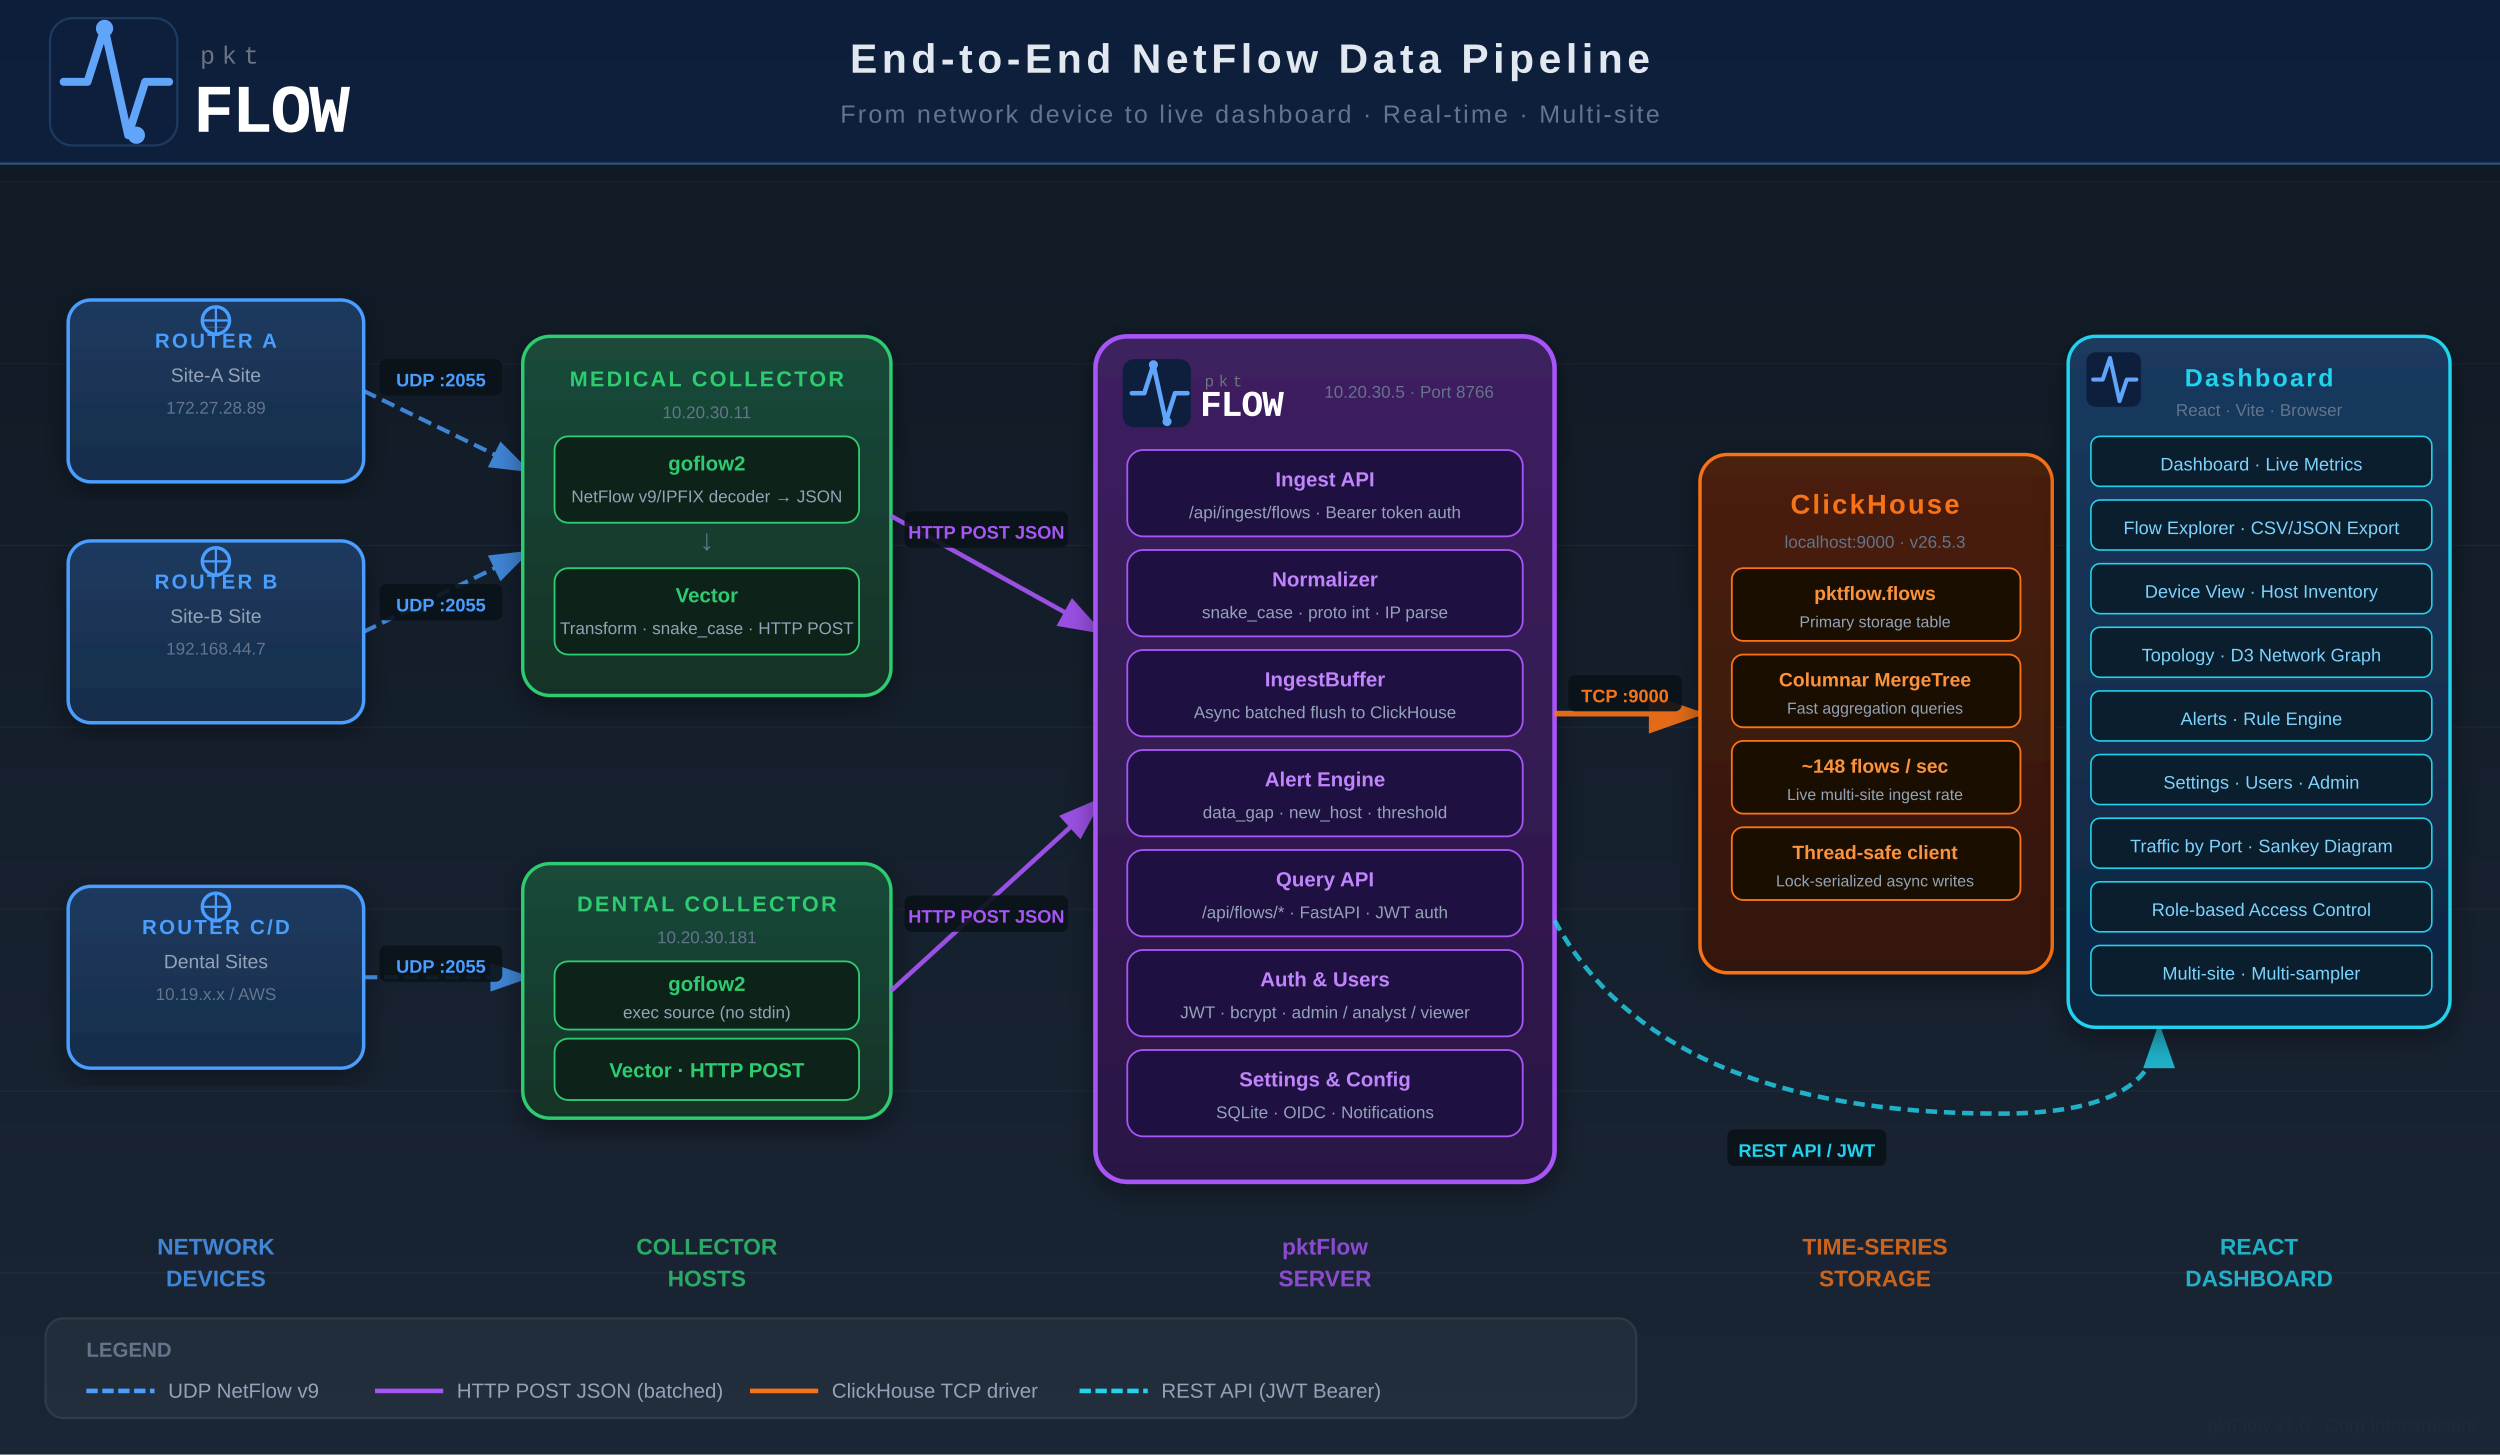
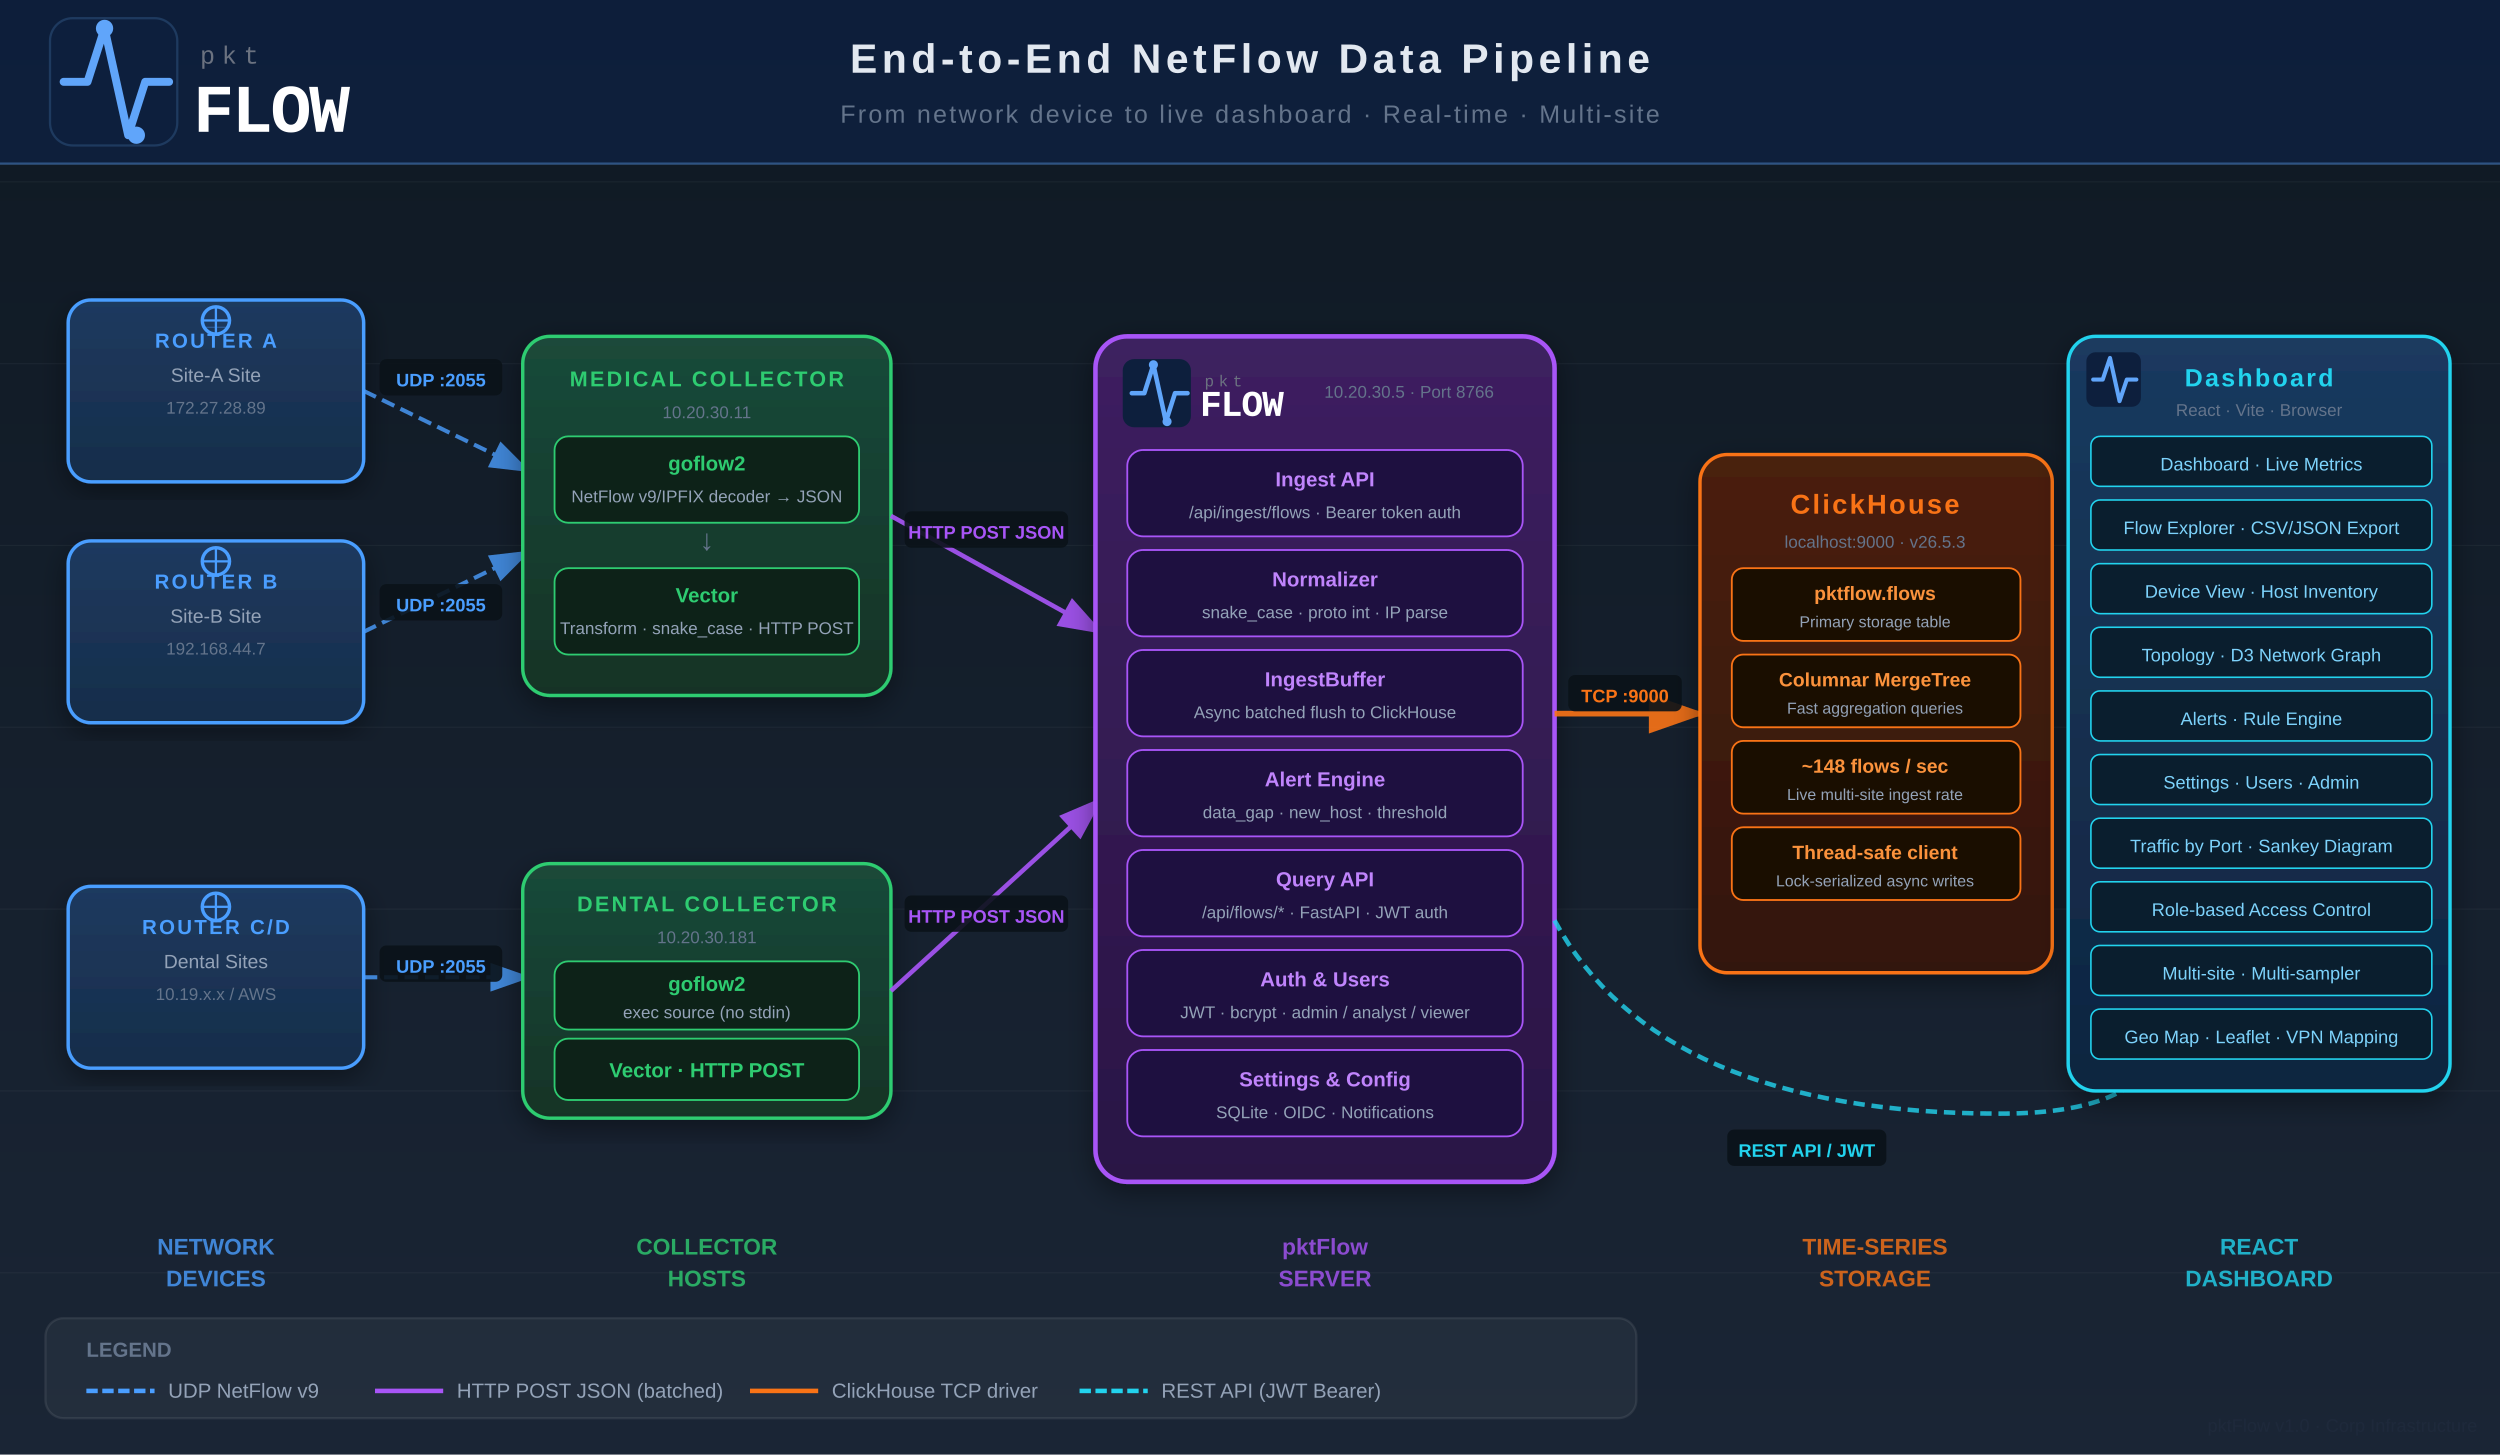
<svg xmlns="http://www.w3.org/2000/svg" viewBox="0 0 1100 640" font-family="'Segoe UI', Arial, sans-serif">
  <defs>
    <linearGradient id="bgGrad" x1="0" y1="0" x2="0" y2="1">
      <stop offset="0%" stop-color="#0f1923" />
      <stop offset="100%" stop-color="#1a2535" />
    </linearGradient>
    <linearGradient id="routerGrad" x1="0" y1="0" x2="0" y2="1">
      <stop offset="0%" stop-color="#1e3a5f" />
      <stop offset="100%" stop-color="#162d4a" />
    </linearGradient>
    <linearGradient id="collectorGrad" x1="0" y1="0" x2="0" y2="1">
      <stop offset="0%" stop-color="#1a4a3a" />
      <stop offset="100%" stop-color="#123326" />
    </linearGradient>
    <linearGradient id="pktflowGrad" x1="0" y1="0" x2="0" y2="1">
      <stop offset="0%" stop-color="#3d2060" />
      <stop offset="100%" stop-color="#2a1545" />
    </linearGradient>
    <linearGradient id="chGrad" x1="0" y1="0" x2="0" y2="1">
      <stop offset="0%" stop-color="#4a2010" />
      <stop offset="100%" stop-color="#331508" />
    </linearGradient>
    <linearGradient id="dashGrad" x1="0" y1="0" x2="0" y2="1">
      <stop offset="0%" stop-color="#1a3a5f" />
      <stop offset="100%" stop-color="#0f2540" />
    </linearGradient>
    <filter id="shadow">
      <feDropShadow dx="0" dy="4" stdDeviation="6" flood-color="#000" flood-opacity="0.4" />
    </filter>
    <marker id="arrowBlue" markerWidth="10" markerHeight="7" refX="9" refY="3.5" orient="auto">
      <polygon points="0 0, 10 3.5, 0 7" fill="#4a9eff" />
    </marker>
    <marker id="arrowGreen" markerWidth="10" markerHeight="7" refX="9" refY="3.5" orient="auto">
      <polygon points="0 0, 10 3.5, 0 7" fill="#2ecc71" />
    </marker>
    <marker id="arrowPurple" markerWidth="10" markerHeight="7" refX="9" refY="3.5" orient="auto">
      <polygon points="0 0, 10 3.5, 0 7" fill="#a855f7" />
    </marker>
    <marker id="arrowOrange" markerWidth="10" markerHeight="7" refX="9" refY="3.5" orient="auto">
      <polygon points="0 0, 10 3.5, 0 7" fill="#f97316" />
    </marker>
    <marker id="arrowCyan" markerWidth="10" markerHeight="7" refX="9" refY="3.5" orient="auto">
      <polygon points="0 0, 10 3.5, 0 7" fill="#22d3ee" />
    </marker>
  </defs>
  <rect width="1100" height="640" fill="url(#bgGrad)" />
  <g opacity="0.04" stroke="#fff" stroke-width="0.5">
    <line x1="0" y1="80" x2="1100" y2="80" />
    <line x1="0" y1="160" x2="1100" y2="160" />
    <line x1="0" y1="240" x2="1100" y2="240" />
    <line x1="0" y1="320" x2="1100" y2="320" />
    <line x1="0" y1="400" x2="1100" y2="400" />
    <line x1="0" y1="480" x2="1100" y2="480" />
    <line x1="0" y1="560" x2="1100" y2="560" />
  </g>
  <rect x="0" y="0" width="1100" height="72" fill="#0d1f3d" opacity="0.9" />
  <line x1="0" y1="72" x2="1100" y2="72" stroke="#60a5fa" stroke-width="1" opacity="0.4" />
  <rect x="22" y="8" width="56" height="56" rx="10" fill="#0d1f3d" stroke="#1e3a5f" stroke-width="1" />
  <path d="M28 36h10.5l7.5-23.5 10.4 47 7.5-23.5h10.5" stroke="#60a5fa" stroke-width="3.5" stroke-linecap="round" stroke-linejoin="round" fill="none" />
  <circle cx="46" cy="12.5" r="3.8" fill="#60a5fa" />
  <circle cx="60" cy="59.5" r="3.8" fill="#60a5fa" />
  <text x="88" y="28" font-family="Courier New,Courier,monospace" font-size="11" fill="#6b7280" letter-spacing="3">pkt</text>
  <text x="85" y="58" font-family="Courier New,Courier,monospace" font-size="30" font-weight="700" fill="white" letter-spacing="-1">FLOW</text>
  <text x="550" y="32" text-anchor="middle" fill="#e2e8f0" font-size="18" font-weight="700" letter-spacing="2">End-to-End NetFlow Data Pipeline</text>
  <text x="550" y="54" text-anchor="middle" fill="#64748b" font-size="11" letter-spacing="1">From network device to live dashboard · Real-time · Multi-site</text>
  <rect x="30" y="132" width="130" height="80" rx="10" fill="url(#routerGrad)" stroke="#4a9eff" stroke-width="1.5" filter="url(#shadow)" />
  <text x="95" y="153" text-anchor="middle" fill="#4a9eff" font-size="9" font-weight="700" letter-spacing="1">ROUTER A</text>
  <text x="95" y="168" text-anchor="middle" fill="#94a3b8" font-size="8.5">Site-A Site</text>
  <text x="95" y="182" text-anchor="middle" fill="#64748b" font-size="7.5">172.27.28.89</text>
  <circle cx="95" cy="141" r="6" fill="none" stroke="#4a9eff" stroke-width="1.5" />
  <line x1="89" y1="141" x2="101" y2="141" stroke="#4a9eff" stroke-width="1" />
  <line x1="95" y1="135" x2="95" y2="147" stroke="#4a9eff" stroke-width="1" />
  <line x1="89" y1="144" x2="101" y2="144" stroke="#4a9eff" stroke-width="0.5" opacity="0.4" />
  <rect x="30" y="238" width="130" height="80" rx="10" fill="url(#routerGrad)" stroke="#4a9eff" stroke-width="1.5" filter="url(#shadow)" />
  <text x="95" y="259" text-anchor="middle" fill="#4a9eff" font-size="9" font-weight="700" letter-spacing="1">ROUTER B</text>
  <text x="95" y="274" text-anchor="middle" fill="#94a3b8" font-size="8.5">Site-B Site</text>
  <text x="95" y="288" text-anchor="middle" fill="#64748b" font-size="7.5">192.168.44.7</text>
  <circle cx="95" cy="247" r="6" fill="none" stroke="#4a9eff" stroke-width="1.5" />
  <line x1="89" y1="247" x2="101" y2="247" stroke="#4a9eff" stroke-width="1" />
  <line x1="95" y1="241" x2="95" y2="253" stroke="#4a9eff" stroke-width="1" />
  <rect x="30" y="390" width="130" height="80" rx="10" fill="url(#routerGrad)" stroke="#4a9eff" stroke-width="1.5" filter="url(#shadow)" />
  <text x="95" y="411" text-anchor="middle" fill="#4a9eff" font-size="9" font-weight="700" letter-spacing="1">ROUTER C/D</text>
  <text x="95" y="426" text-anchor="middle" fill="#94a3b8" font-size="8.5">Dental Sites</text>
  <text x="95" y="440" text-anchor="middle" fill="#64748b" font-size="7.5">10.19.x.x / AWS</text>
  <circle cx="95" cy="399" r="6" fill="none" stroke="#4a9eff" stroke-width="1.5" />
  <line x1="89" y1="399" x2="101" y2="399" stroke="#4a9eff" stroke-width="1" />
  <line x1="95" y1="393" x2="95" y2="405" stroke="#4a9eff" stroke-width="1" />
  <text x="95" y="552" text-anchor="middle" fill="#4a9eff" font-size="10" font-weight="600" opacity="0.8">NETWORK</text>
  <text x="95" y="566" text-anchor="middle" fill="#4a9eff" font-size="10" font-weight="600" opacity="0.8">DEVICES</text>
  <line x1="160" y1="172" x2="232" y2="207" stroke="#4a9eff" stroke-width="1.8" stroke-dasharray="6,3" marker-end="url(#arrowBlue)" opacity="0.8" />
  <line x1="160" y1="278" x2="232" y2="243" stroke="#4a9eff" stroke-width="1.8" stroke-dasharray="6,3" marker-end="url(#arrowBlue)" opacity="0.8" />
  <line x1="160" y1="430" x2="232" y2="430" stroke="#4a9eff" stroke-width="1.8" stroke-dasharray="6,3" marker-end="url(#arrowBlue)" opacity="0.8" />
  <rect x="167" y="158" width="54" height="16" rx="3" fill="#0a1218" opacity="0.9" />
  <text x="194" y="170" text-anchor="middle" fill="#4a9eff" font-size="8" font-weight="600">UDP :2055</text>
  <rect x="167" y="257" width="54" height="16" rx="3" fill="#0a1218" opacity="0.9" />
  <text x="194" y="269" text-anchor="middle" fill="#4a9eff" font-size="8" font-weight="600">UDP :2055</text>
  <rect x="167" y="416" width="54" height="16" rx="3" fill="#0a1218" opacity="0.9" />
  <text x="194" y="428" text-anchor="middle" fill="#4a9eff" font-size="8" font-weight="600">UDP :2055</text>
  <rect x="230" y="148" width="162" height="158" rx="12" fill="url(#collectorGrad)" stroke="#2ecc71" stroke-width="1.5" filter="url(#shadow)" />
  <text x="311" y="170" text-anchor="middle" fill="#2ecc71" font-size="9.5" font-weight="700" letter-spacing="1">MEDICAL COLLECTOR</text>
  <text x="311" y="184" text-anchor="middle" fill="#64748b" font-size="7.5">10.20.30.11</text>
  <rect x="244" y="192" width="134" height="38" rx="6" fill="#0d2218" stroke="#2ecc71" stroke-width="0.8" />
  <text x="311" y="207" text-anchor="middle" fill="#2ecc71" font-size="9" font-weight="700">goflow2</text>
  <text x="311" y="221" text-anchor="middle" fill="#94a3b8" font-size="7.5">NetFlow v9/IPFIX decoder → JSON</text>
  <text x="311" y="242" text-anchor="middle" fill="#64748b" font-size="13">↓</text>
  <rect x="244" y="250" width="134" height="38" rx="6" fill="#0d2218" stroke="#2ecc71" stroke-width="0.8" />
  <text x="311" y="265" text-anchor="middle" fill="#2ecc71" font-size="9" font-weight="700">Vector</text>
  <text x="311" y="279" text-anchor="middle" fill="#94a3b8" font-size="7.5">Transform · snake_case · HTTP POST</text>
  <rect x="230" y="380" width="162" height="112" rx="12" fill="url(#collectorGrad)" stroke="#2ecc71" stroke-width="1.5" filter="url(#shadow)" />
  <text x="311" y="401" text-anchor="middle" fill="#2ecc71" font-size="9.5" font-weight="700" letter-spacing="1">DENTAL COLLECTOR</text>
  <text x="311" y="415" text-anchor="middle" fill="#64748b" font-size="7.5">10.20.30.181</text>
  <rect x="244" y="423" width="134" height="30" rx="6" fill="#0d2218" stroke="#2ecc71" stroke-width="0.8" />
  <text x="311" y="436" text-anchor="middle" fill="#2ecc71" font-size="9" font-weight="700">goflow2</text>
  <text x="311" y="448" text-anchor="middle" fill="#94a3b8" font-size="7.5">exec source (no stdin)</text>
  <rect x="244" y="457" width="134" height="27" rx="6" fill="#0d2218" stroke="#2ecc71" stroke-width="0.8" />
  <text x="311" y="474" text-anchor="middle" fill="#2ecc71" font-size="9" font-weight="700">Vector · HTTP POST</text>
  <text x="311" y="552" text-anchor="middle" fill="#2ecc71" font-size="10" font-weight="600" opacity="0.8">COLLECTOR</text>
  <text x="311" y="566" text-anchor="middle" fill="#2ecc71" font-size="10" font-weight="600" opacity="0.8">HOSTS</text>
  <line x1="392" y1="227" x2="484" y2="278" stroke="#a855f7" stroke-width="2" marker-end="url(#arrowPurple)" opacity="0.9" />
  <line x1="392" y1="436" x2="484" y2="352" stroke="#a855f7" stroke-width="2" marker-end="url(#arrowPurple)" opacity="0.9" />
  <rect x="398" y="225" width="72" height="16" rx="3" fill="#0a1218" opacity="0.9" />
  <text x="434" y="237" text-anchor="middle" fill="#a855f7" font-size="8" font-weight="600">HTTP POST JSON</text>
  <rect x="398" y="394" width="72" height="16" rx="3" fill="#0a1218" opacity="0.9" />
  <text x="434" y="406" text-anchor="middle" fill="#a855f7" font-size="8" font-weight="600">HTTP POST JSON</text>
  <rect x="482" y="148" width="202" height="372" rx="14" fill="url(#pktflowGrad)" stroke="#a855f7" stroke-width="2" filter="url(#shadow)" />
  <rect x="494" y="158" width="30" height="30" rx="5" fill="#0d1f3d" />
  <path d="M498 173h5.5l4-12.5 5.5 25 4-12.5h5.5" stroke="#60a5fa" stroke-width="2" stroke-linecap="round" stroke-linejoin="round" fill="none" />
  <circle cx="507.5" cy="160.5" r="2" fill="#60a5fa" />
  <circle cx="513.5" cy="185.5" r="2" fill="#60a5fa" />
  <text x="530" y="170" font-family="Courier New,Courier,monospace" font-size="7" fill="#6b7280" letter-spacing="2">pkt</text>
  <text x="528" y="183" font-family="Courier New,Courier,monospace" font-size="16" font-weight="700" fill="white" letter-spacing="-0.5">FLOW</text>
  <text x="620" y="175" text-anchor="middle" fill="#64748b" font-size="7.5">10.20.30.5 · Port 8766</text>
  <rect x="496" y="198" width="174" height="38" rx="7" fill="#1e1040" stroke="#a855f7" stroke-width="0.8" />
  <text x="583" y="214" text-anchor="middle" fill="#c084fc" font-size="9" font-weight="700">Ingest API</text>
  <text x="583" y="228" text-anchor="middle" fill="#94a3b8" font-size="7.5">/api/ingest/flows · Bearer token auth</text>
  <rect x="496" y="242" width="174" height="38" rx="7" fill="#1e1040" stroke="#a855f7" stroke-width="0.8" />
  <text x="583" y="258" text-anchor="middle" fill="#c084fc" font-size="9" font-weight="700">Normalizer</text>
  <text x="583" y="272" text-anchor="middle" fill="#94a3b8" font-size="7.5">snake_case · proto int · IP parse</text>
  <rect x="496" y="286" width="174" height="38" rx="7" fill="#1e1040" stroke="#a855f7" stroke-width="0.8" />
  <text x="583" y="302" text-anchor="middle" fill="#c084fc" font-size="9" font-weight="700">IngestBuffer</text>
  <text x="583" y="316" text-anchor="middle" fill="#94a3b8" font-size="7.5">Async batched flush to ClickHouse</text>
  <rect x="496" y="330" width="174" height="38" rx="7" fill="#1e1040" stroke="#a855f7" stroke-width="0.8" />
  <text x="583" y="346" text-anchor="middle" fill="#c084fc" font-size="9" font-weight="700">Alert Engine</text>
  <text x="583" y="360" text-anchor="middle" fill="#94a3b8" font-size="7.5">data_gap · new_host · threshold</text>
  <rect x="496" y="374" width="174" height="38" rx="7" fill="#1e1040" stroke="#a855f7" stroke-width="0.8" />
  <text x="583" y="390" text-anchor="middle" fill="#c084fc" font-size="9" font-weight="700">Query API</text>
  <text x="583" y="404" text-anchor="middle" fill="#94a3b8" font-size="7.5">/api/flows/* · FastAPI · JWT auth</text>
  <rect x="496" y="418" width="174" height="38" rx="7" fill="#1e1040" stroke="#a855f7" stroke-width="0.8" />
  <text x="583" y="434" text-anchor="middle" fill="#c084fc" font-size="9" font-weight="700">Auth &amp; Users</text>
  <text x="583" y="448" text-anchor="middle" fill="#94a3b8" font-size="7.5">JWT · bcrypt · admin / analyst / viewer</text>
  <rect x="496" y="462" width="174" height="38" rx="7" fill="#1e1040" stroke="#a855f7" stroke-width="0.8" />
  <text x="583" y="478" text-anchor="middle" fill="#c084fc" font-size="9" font-weight="700">Settings &amp; Config</text>
  <text x="583" y="492" text-anchor="middle" fill="#94a3b8" font-size="7.5">SQLite · OIDC · Notifications</text>
  <text x="583" y="552" text-anchor="middle" fill="#a855f7" font-size="10" font-weight="600" opacity="0.8">pktFlow</text>
  <text x="583" y="566" text-anchor="middle" fill="#a855f7" font-size="10" font-weight="600" opacity="0.8">SERVER</text>
  <line x1="684" y1="314" x2="748" y2="314" stroke="#f97316" stroke-width="2.5" marker-end="url(#arrowOrange)" opacity="0.9" />
  <rect x="690" y="297" width="50" height="16" rx="3" fill="#0a1218" opacity="0.9" />
  <text x="715" y="309" text-anchor="middle" fill="#f97316" font-size="8" font-weight="600">TCP :9000</text>
  <rect x="748" y="200" width="155" height="228" rx="12" fill="url(#chGrad)" stroke="#f97316" stroke-width="1.5" filter="url(#shadow)" />
  <text x="825" y="226" text-anchor="middle" fill="#f97316" font-size="12" font-weight="700" letter-spacing="1">ClickHouse</text>
  <text x="825" y="241" text-anchor="middle" fill="#64748b" font-size="7.5">localhost:9000 · v26.5.3</text>
  <rect x="762" y="250" width="127" height="32" rx="5" fill="#1a0e00" stroke="#f97316" stroke-width="0.8" />
  <text x="825" y="264" text-anchor="middle" fill="#fb923c" font-size="8.5" font-weight="700">pktflow.flows</text>
  <text x="825" y="276" text-anchor="middle" fill="#94a3b8" font-size="7">Primary storage table</text>
  <rect x="762" y="288" width="127" height="32" rx="5" fill="#1a0e00" stroke="#f97316" stroke-width="0.8" />
  <text x="825" y="302" text-anchor="middle" fill="#fb923c" font-size="8.5" font-weight="700">Columnar MergeTree</text>
  <text x="825" y="314" text-anchor="middle" fill="#94a3b8" font-size="7">Fast aggregation queries</text>
  <rect x="762" y="326" width="127" height="32" rx="5" fill="#1a0e00" stroke="#f97316" stroke-width="0.8" />
  <text x="825" y="340" text-anchor="middle" fill="#fb923c" font-size="8.5" font-weight="700">~148 flows / sec</text>
  <text x="825" y="352" text-anchor="middle" fill="#94a3b8" font-size="7">Live multi-site ingest rate</text>
  <rect x="762" y="364" width="127" height="32" rx="5" fill="#1a0e00" stroke="#f97316" stroke-width="0.8" />
  <text x="825" y="378" text-anchor="middle" fill="#fb923c" font-size="8.5" font-weight="700">Thread-safe client</text>
  <text x="825" y="390" text-anchor="middle" fill="#94a3b8" font-size="7">Lock-serialized async writes</text>
  <text x="825" y="552" text-anchor="middle" fill="#f97316" font-size="10" font-weight="600" opacity="0.8">TIME-SERIES</text>
  <text x="825" y="566" text-anchor="middle" fill="#f97316" font-size="10" font-weight="600" opacity="0.8">STORAGE</text>
  <path d="M684 405 Q730 490 880 490 Q950 490 950 452" stroke="#22d3ee" stroke-width="2" fill="none" marker-end="url(#arrowCyan)" opacity="0.8" stroke-dasharray="5,3" />
  <rect x="760" y="497" width="70" height="16" rx="3" fill="#0a1218" opacity="0.9" />
  <text x="795" y="509" text-anchor="middle" fill="#22d3ee" font-size="8" font-weight="600">REST API / JWT</text>
-   <rect x="910" y="148" width="168" height="304" rx="12" fill="url(#dashGrad)" stroke="#22d3ee" stroke-width="1.5" filter="url(#shadow)" />
+   <rect x="910" y="148" width="168" height="332" rx="12" fill="url(#dashGrad)" stroke="#22d3ee" stroke-width="1.5" filter="url(#shadow)" />
  <rect x="918" y="155" width="24" height="24" rx="4" fill="#0d1f3d" />
  <path d="M921 167h4.2l3.2-9.5 4.2 19 3.2-9.5h4.2" stroke="#60a5fa" stroke-width="1.8" stroke-linecap="round" stroke-linejoin="round" fill="none" />
  <text x="994" y="170" text-anchor="middle" fill="#22d3ee" font-size="11" font-weight="700" letter-spacing="1">Dashboard</text>
  <text x="994" y="183" text-anchor="middle" fill="#64748b" font-size="7.5">React · Vite · Browser</text>
  <rect x="920" y="192" width="150" height="22" rx="4" fill="#0a1e2e" stroke="#22d3ee" stroke-width="0.7" />
  <text x="995" y="207" text-anchor="middle" fill="#7dd3fc" font-size="8">Dashboard · Live Metrics</text>
  <rect x="920" y="220" width="150" height="22" rx="4" fill="#0a1e2e" stroke="#22d3ee" stroke-width="0.7" />
  <text x="995" y="235" text-anchor="middle" fill="#7dd3fc" font-size="8">Flow Explorer · CSV/JSON Export</text>
  <rect x="920" y="248" width="150" height="22" rx="4" fill="#0a1e2e" stroke="#22d3ee" stroke-width="0.7" />
  <text x="995" y="263" text-anchor="middle" fill="#7dd3fc" font-size="8">Device View · Host Inventory</text>
  <rect x="920" y="276" width="150" height="22" rx="4" fill="#0a1e2e" stroke="#22d3ee" stroke-width="0.7" />
  <text x="995" y="291" text-anchor="middle" fill="#7dd3fc" font-size="8">Topology · D3 Network Graph</text>
  <rect x="920" y="304" width="150" height="22" rx="4" fill="#0a1e2e" stroke="#22d3ee" stroke-width="0.7" />
  <text x="995" y="319" text-anchor="middle" fill="#7dd3fc" font-size="8">Alerts · Rule Engine</text>
  <rect x="920" y="332" width="150" height="22" rx="4" fill="#0a1e2e" stroke="#22d3ee" stroke-width="0.7" />
  <text x="995" y="347" text-anchor="middle" fill="#7dd3fc" font-size="8">Settings · Users · Admin</text>
  <rect x="920" y="360" width="150" height="22" rx="4" fill="#0a1e2e" stroke="#22d3ee" stroke-width="0.7" />
  <text x="995" y="375" text-anchor="middle" fill="#7dd3fc" font-size="8">Traffic by Port · Sankey Diagram</text>
  <rect x="920" y="388" width="150" height="22" rx="4" fill="#0a1e2e" stroke="#22d3ee" stroke-width="0.7" />
  <text x="995" y="403" text-anchor="middle" fill="#7dd3fc" font-size="8">Role-based Access Control</text>
  <rect x="920" y="416" width="150" height="22" rx="4" fill="#0a1e2e" stroke="#22d3ee" stroke-width="0.7" />
  <text x="995" y="431" text-anchor="middle" fill="#7dd3fc" font-size="8">Multi-site · Multi-sampler</text>
+   <rect x="920" y="444" width="150" height="22" rx="4" fill="#0a1e2e" stroke="#22d3ee" stroke-width="0.7" />
+   <text x="995" y="459" text-anchor="middle" fill="#7dd3fc" font-size="8">Geo Map · Leaflet · VPN Mapping</text>
  <text x="994" y="552" text-anchor="middle" fill="#22d3ee" font-size="10" font-weight="600" opacity="0.8">REACT</text>
  <text x="994" y="566" text-anchor="middle" fill="#22d3ee" font-size="10" font-weight="600" opacity="0.8">DASHBOARD</text>
  <rect x="20" y="580" width="700" height="44" rx="8" fill="#ffffff" fill-opacity="0.04" stroke="#ffffff" stroke-opacity="0.08" stroke-width="1" />
  <text x="38" y="597" fill="#64748b" font-size="9" font-weight="600">LEGEND</text>
  <line x1="38" y1="612" x2="68" y2="612" stroke="#4a9eff" stroke-width="2" stroke-dasharray="5,2" />
  <text x="74" y="615" fill="#94a3b8" font-size="9">UDP NetFlow v9</text>
  <line x1="165" y1="612" x2="195" y2="612" stroke="#a855f7" stroke-width="2" />
  <text x="201" y="615" fill="#94a3b8" font-size="9">HTTP POST JSON (batched)</text>
  <line x1="330" y1="612" x2="360" y2="612" stroke="#f97316" stroke-width="2" />
  <text x="366" y="615" fill="#94a3b8" font-size="9">ClickHouse TCP driver</text>
  <line x1="475" y1="612" x2="505" y2="612" stroke="#22d3ee" stroke-width="2" stroke-dasharray="5,2" />
  <text x="511" y="615" fill="#94a3b8" font-size="9">REST API (JWT Bearer)</text>
  <text x="1090" y="630" text-anchor="end" fill="#1e293b" font-size="8">pktFlow v1.0 · Corp Infrastructure</text>
</svg>
